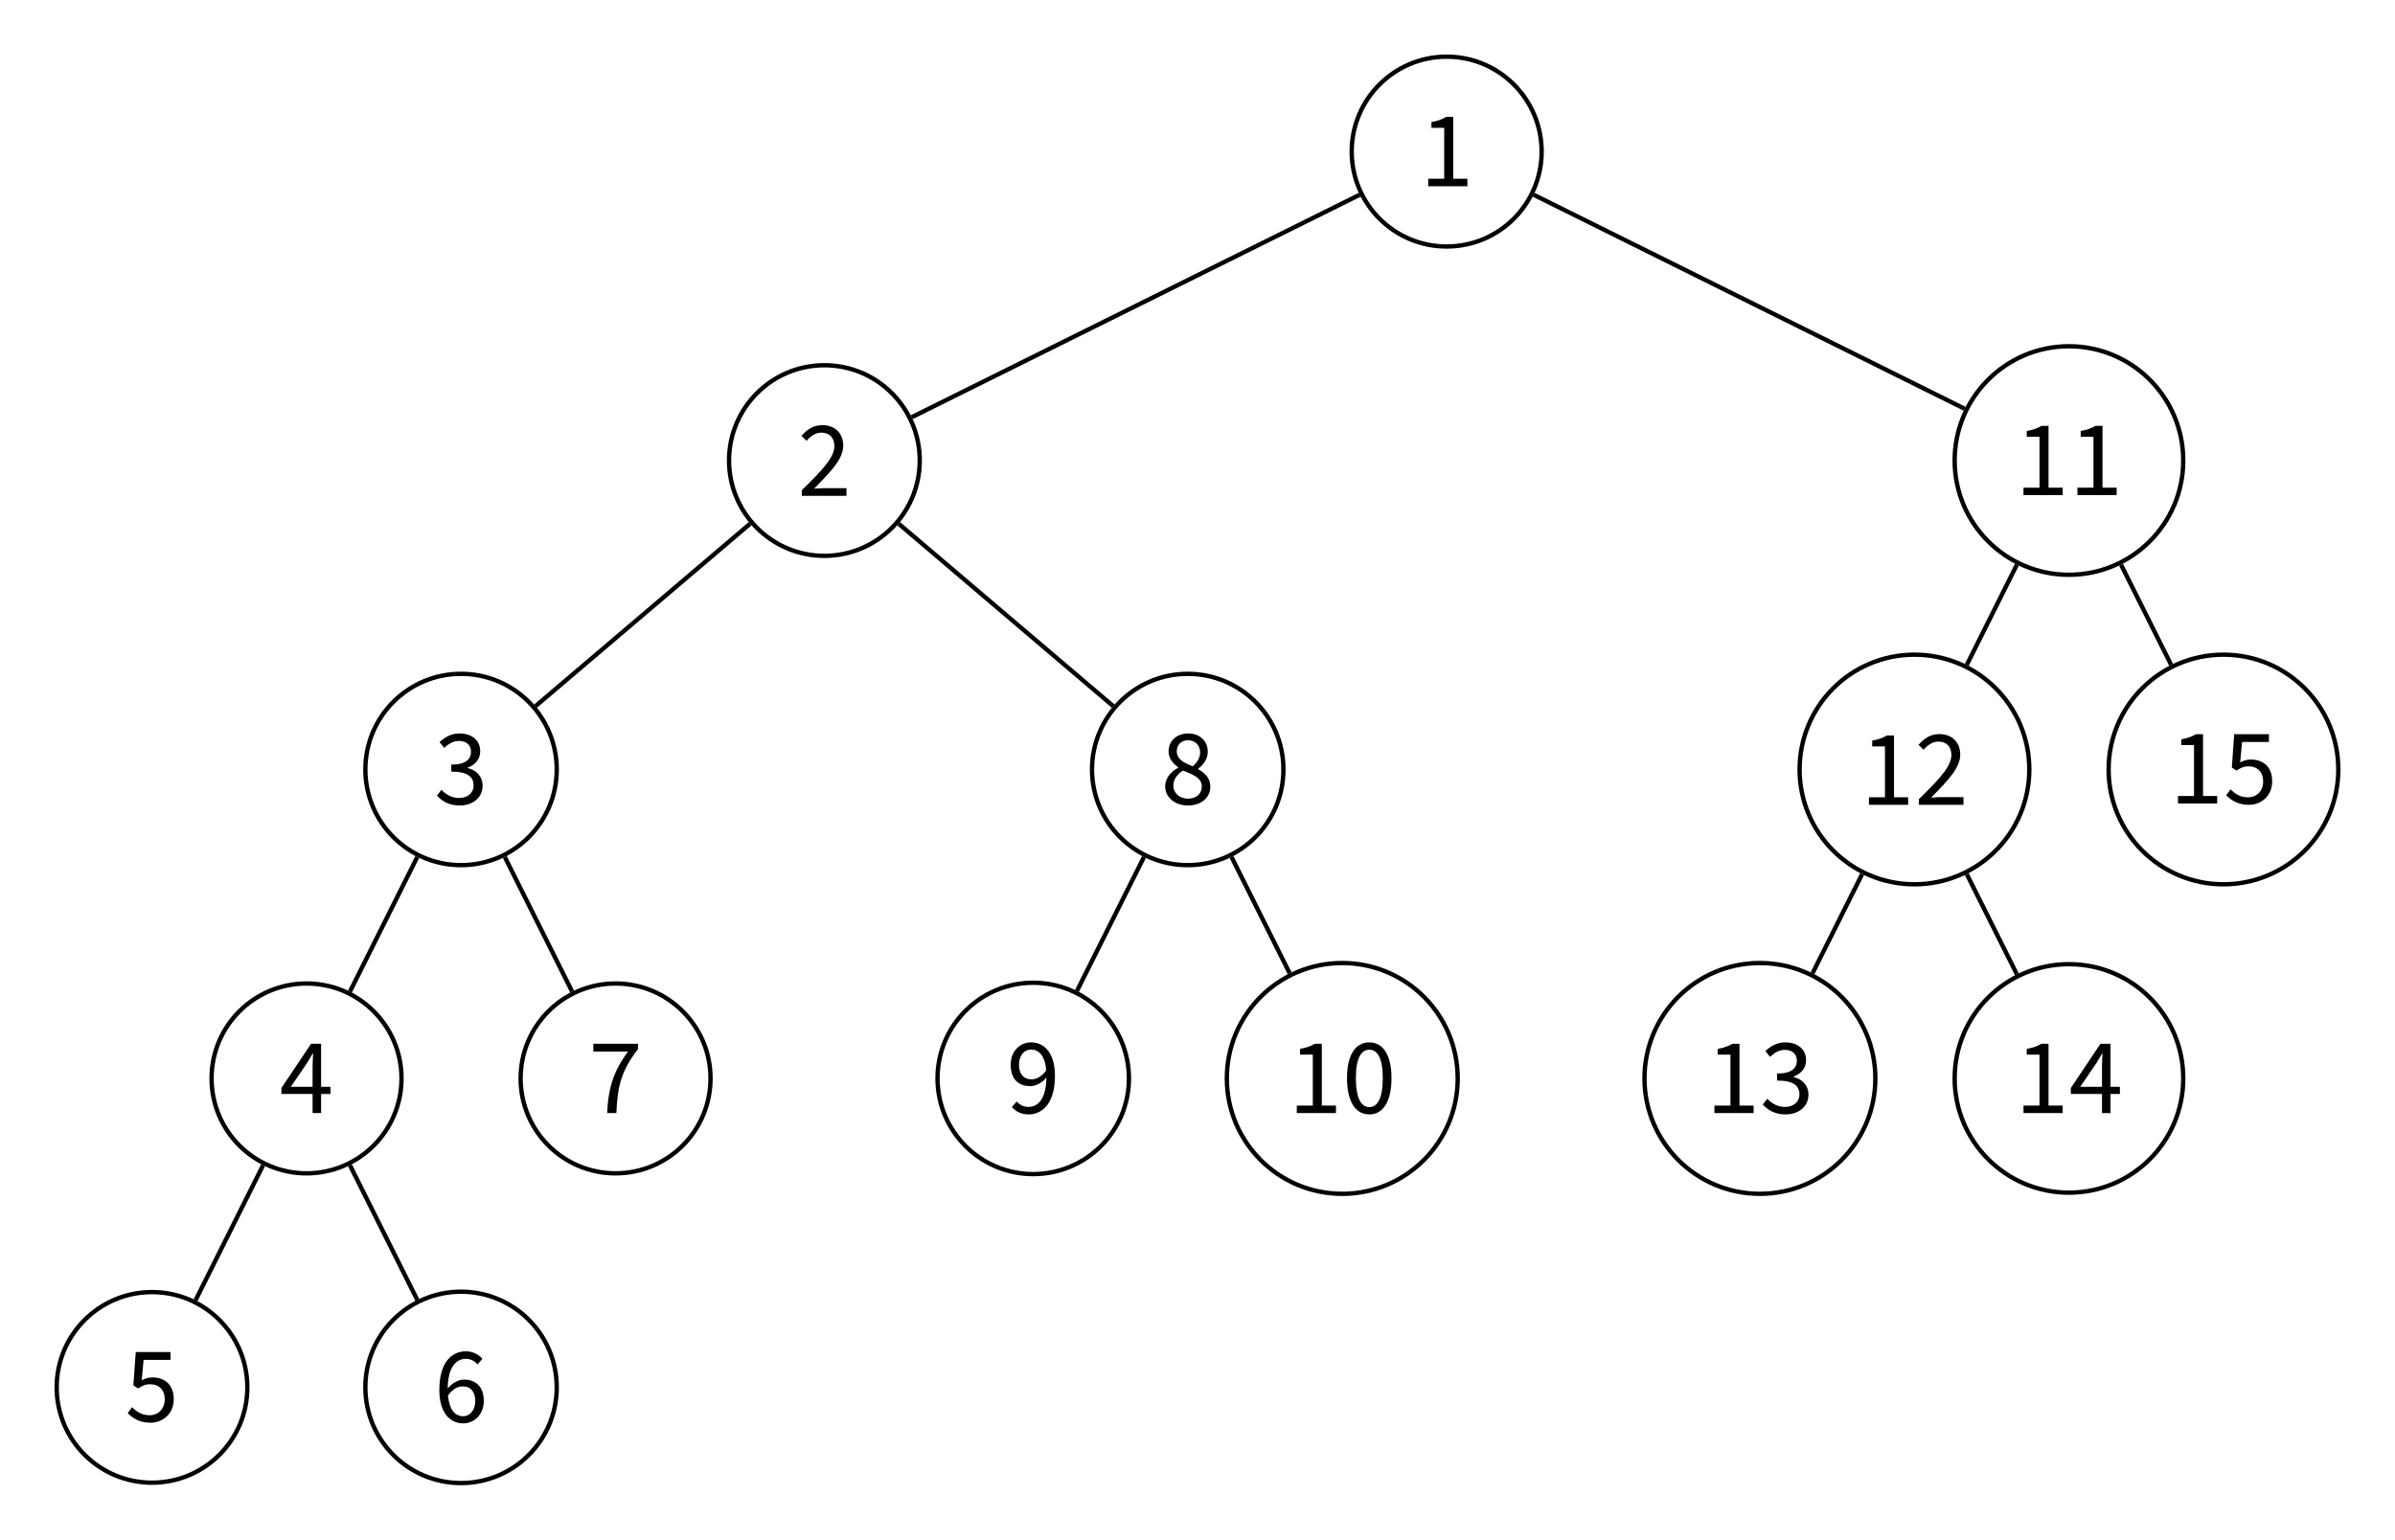
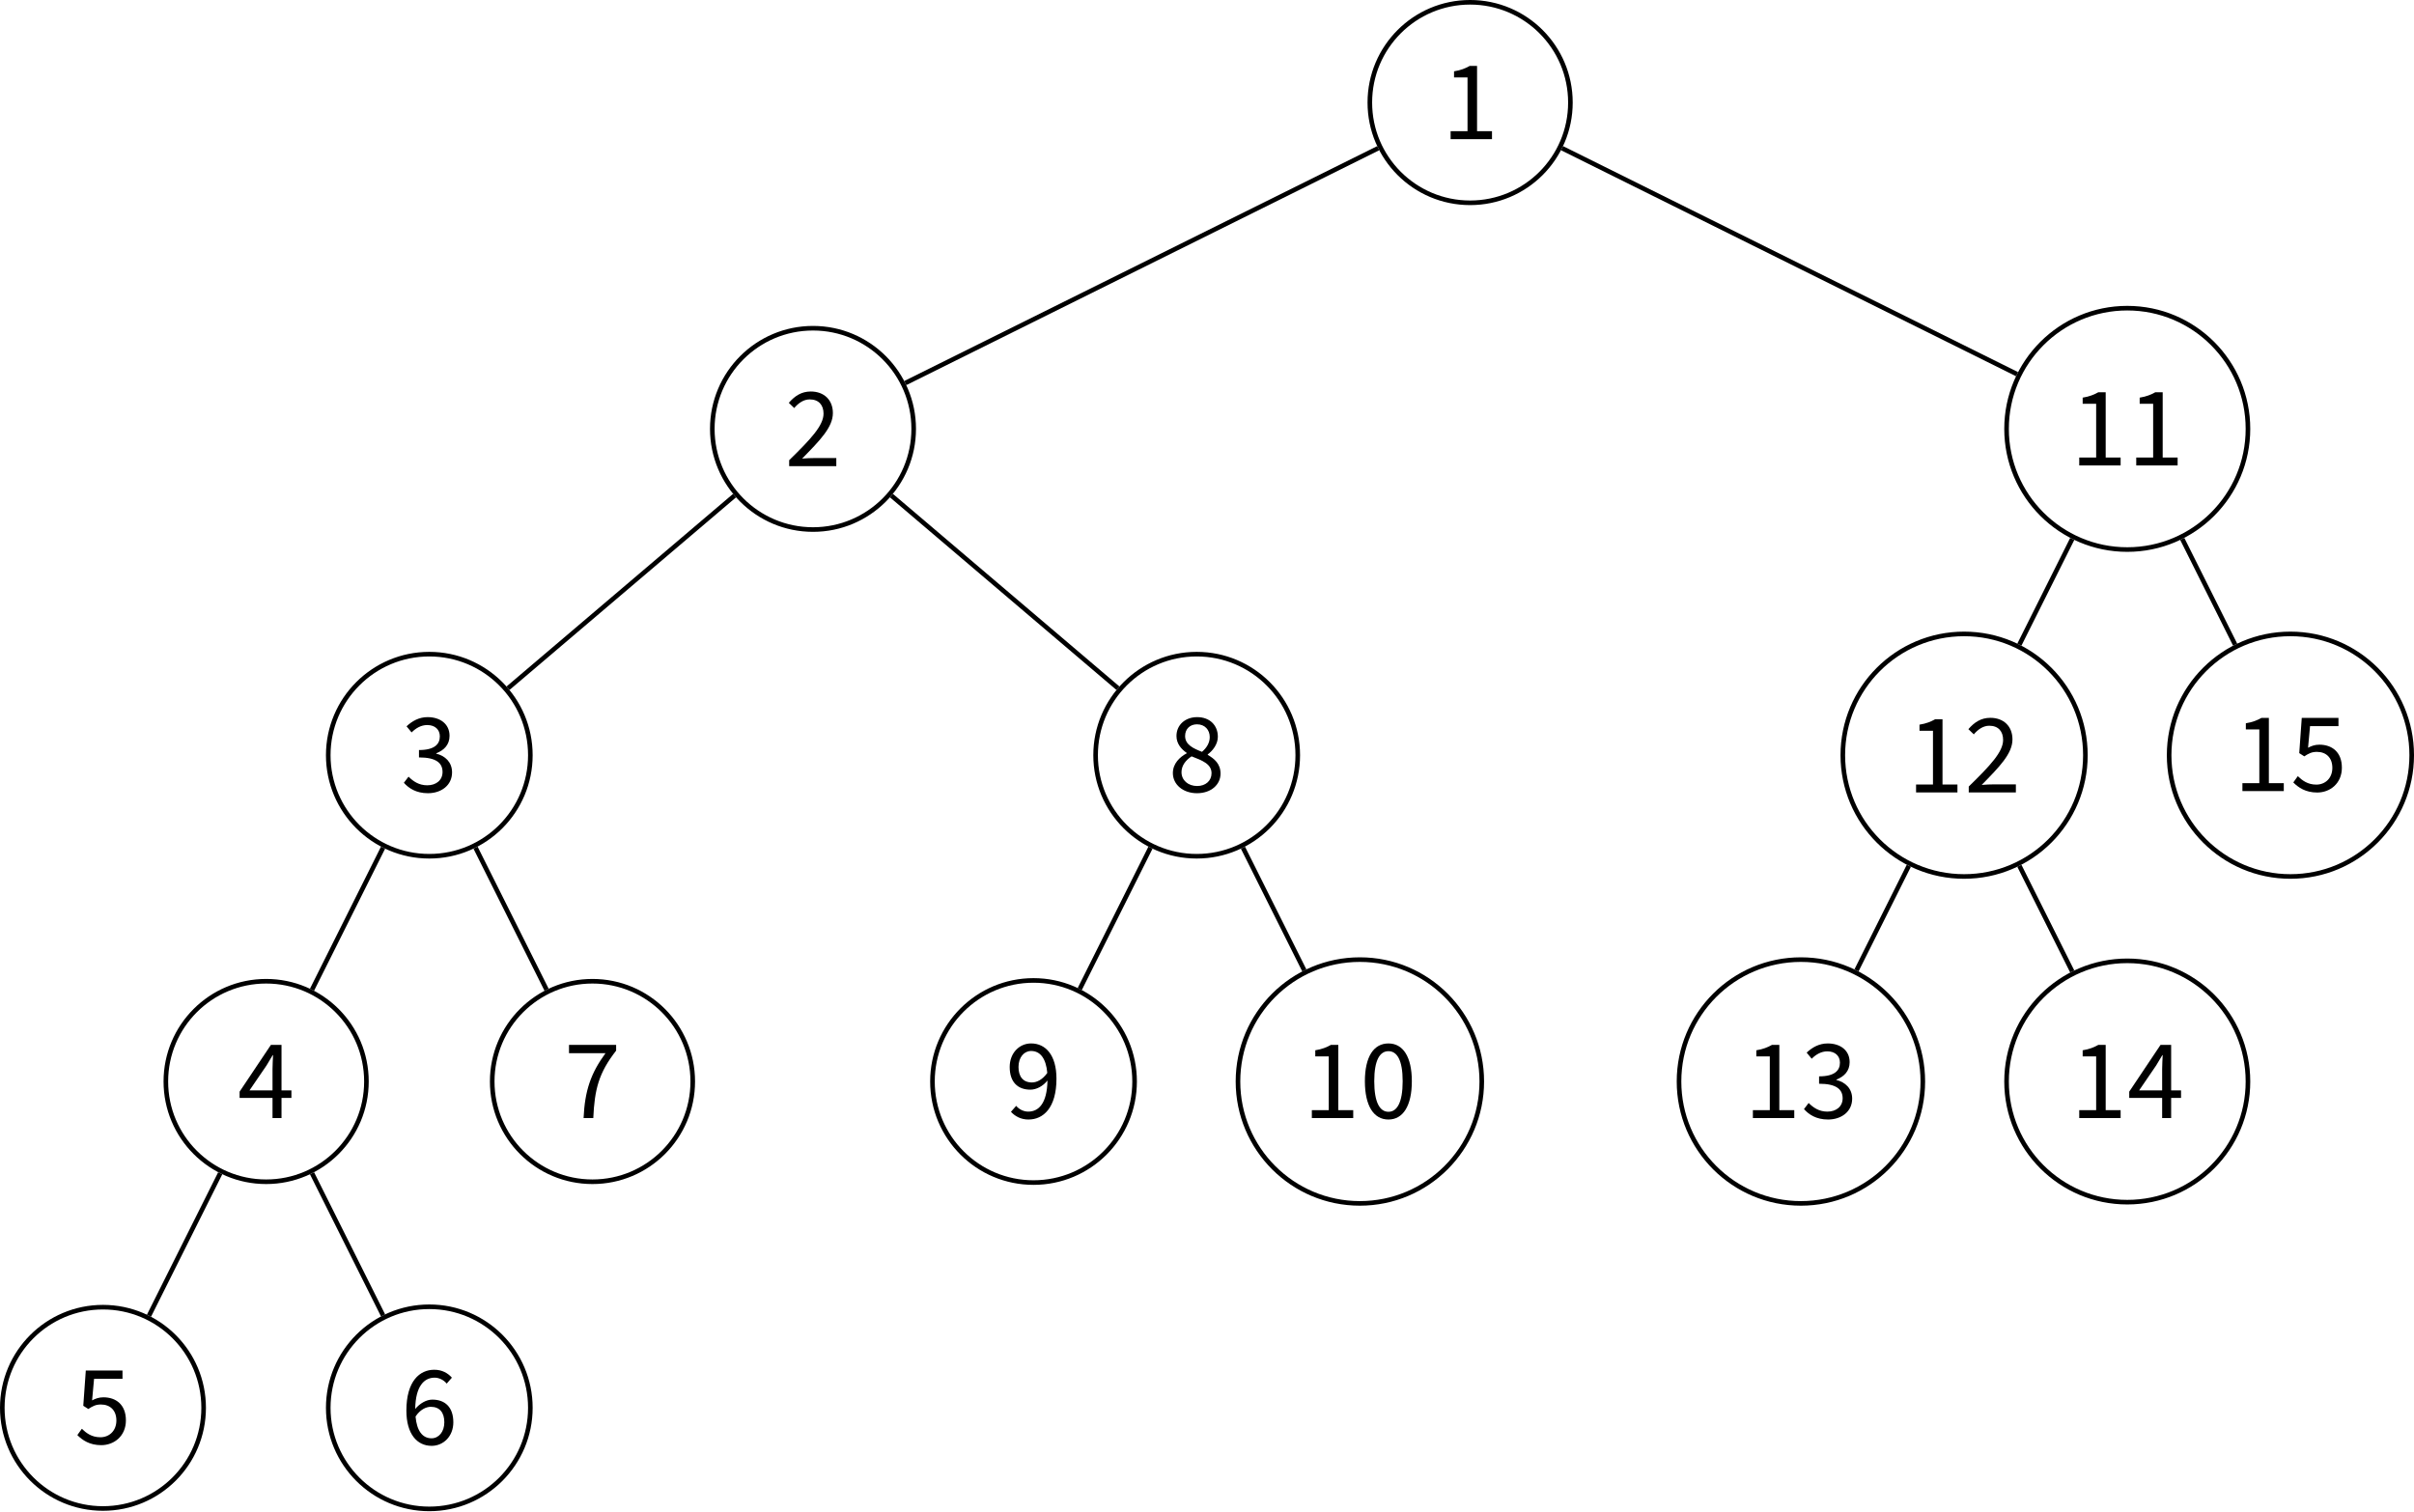
- <svg xmlns="http://www.w3.org/2000/svg" xmlns:xlink="http://www.w3.org/1999/xlink" width="219.68pt" height="141.274pt" viewBox="0 0 219.68 141.274" version="1.1" id="svg170">
-   <defs id="defs37">
-     <g id="g35">
-       <symbol overflow="visible" id="glyph0-0">
-         <path style="stroke:none" d="M 0.891,0 H 5.625 V -6.578 H 0.891 Z M 1.969,-0.594 2.703,-1.891 3.234,-2.906 H 3.281 l 0.516,1.016 0.734,1.297 z m 1.266,-3.281 -0.5,-0.938 -0.656,-1.172 h 2.344 L 3.766,-4.812 3.281,-3.875 Z M 1.531,-1.109 v -4.594 l 1.266,2.312 z m 3.438,0 -1.25,-2.281 1.25,-2.312 z m 0,0" id="path2" />
-       </symbol>
-       <symbol overflow="visible" id="glyph0-1">
-         <path style="stroke:none" d="M 0.781,0 H 4.375 V -0.688 H 3.078 V -6.359 H 2.438 c -0.359,0.203 -0.766,0.375 -1.359,0.469 v 0.531 H 2.25 V -0.688 H 0.781 Z m 0,0" id="path5" />
-       </symbol>
-       <symbol overflow="visible" id="glyph0-2">
-         <path style="stroke:none" d="M 0.406,0 H 4.5 V -0.703 H 2.609 c -0.344,0 -0.719,0.016 -1.078,0.047 1.547,-1.578 2.672,-2.719 2.672,-3.953 0,-1.125 -0.75,-1.875 -1.922,-1.875 -0.812,0 -1.391,0.391 -1.906,0.984 l 0.469,0.453 c 0.359,-0.422 0.812,-0.75 1.344,-0.75 0.797,0 1.203,0.5 1.203,1.234 0,1.031 -1.094,2.203 -2.984,4.047 z m 0,0" id="path8" />
-       </symbol>
-       <symbol overflow="visible" id="glyph0-3">
-         <path style="stroke:none" d="m 2.359,0.125 c 1.156,0 2.094,-0.688 2.094,-1.812 0,-0.891 -0.609,-1.438 -1.375,-1.625 v -0.031 c 0.688,-0.266 1.156,-0.75 1.156,-1.516 0,-1.031 -0.812,-1.625 -1.906,-1.625 -0.75,0 -1.344,0.344 -1.828,0.797 l 0.438,0.531 c 0.375,-0.375 0.828,-0.641 1.359,-0.641 0.672,0 1.094,0.391 1.094,0.984 0,0.672 -0.453,1.188 -1.812,1.188 v 0.641 c 1.516,0 2.047,0.5 2.047,1.266 0,0.703 -0.547,1.156 -1.328,1.156 -0.734,0 -1.234,-0.359 -1.625,-0.75 l -0.406,0.531 C 0.688,-0.312 1.328,0.125 2.359,0.125 Z m 0,0" id="path11" />
-       </symbol>
-       <symbol overflow="visible" id="glyph0-4">
-         <path style="stroke:none" d="m 1.031,-2.406 1.484,-2.172 c 0.188,-0.312 0.359,-0.594 0.531,-0.891 h 0.031 C 3.062,-5.141 3.031,-4.578 3.031,-4.25 v 1.844 z M 3.031,0 H 3.812 V -1.75 H 4.672 V -2.406 H 3.812 V -6.359 H 2.891 l -2.719,4.062 V -1.75 H 3.031 Z m 0,0" id="path14" />
-       </symbol>
-       <symbol overflow="visible" id="glyph0-5">
-         <path style="stroke:none" d="m 2.328,0.125 c 1.109,0 2.141,-0.781 2.141,-2.156 0,-1.375 -0.875,-2 -1.953,-2 -0.391,0 -0.688,0.109 -0.984,0.266 l 0.172,-1.875 h 2.469 v -0.719 h -3.188 l -0.219,3.062 0.438,0.281 c 0.375,-0.25 0.656,-0.391 1.094,-0.391 0.812,0 1.344,0.516 1.344,1.391 C 3.641,-1.125 3.031,-0.562 2.25,-0.562 1.5,-0.562 1.031,-0.922 0.641,-1.297 L 0.25,-0.75 c 0.438,0.438 1.062,0.875 2.078,0.875 z m 0,0" id="path17" />
-       </symbol>
-       <symbol overflow="visible" id="glyph0-6">
-         <path style="stroke:none" d="m 2.609,-3.266 c 0.781,0 1.172,0.516 1.172,1.344 0,0.828 -0.484,1.391 -1.109,1.391 -0.797,0 -1.281,-0.656 -1.391,-1.891 0.391,-0.594 0.906,-0.844 1.328,-0.844 z M 2.672,0.125 c 1.031,0 1.891,-0.828 1.891,-2.047 0,-1.312 -0.719,-1.969 -1.828,-1.969 -0.516,0 -1.078,0.328 -1.484,0.812 0.031,-2.016 0.797,-2.719 1.688,-2.719 0.391,0 0.797,0.203 1.047,0.516 L 4.438,-5.797 c -0.344,-0.391 -0.844,-0.688 -1.531,-0.688 -1.266,0 -2.422,0.984 -2.422,3.547 0,2.047 0.938,3.062 2.188,3.062 z m 0,0" id="path20" />
-       </symbol>
-       <symbol overflow="visible" id="glyph0-7">
-         <path style="stroke:none" d="m 1.703,0 h 0.844 C 2.656,-2.484 3.016,-3.922 4.531,-5.859 v -0.5 H 0.438 v 0.719 h 3.172 c -1.281,1.75 -1.797,3.25 -1.906,5.641 z m 0,0" id="path23" />
-       </symbol>
-       <symbol overflow="visible" id="glyph0-8">
-         <path style="stroke:none" d="m 2.5,0.125 c 1.234,0 2.047,-0.75 2.047,-1.703 C 4.547,-2.438 4,-2.875 3.438,-3.203 V -3.25 c 0.406,-0.297 0.875,-0.859 0.875,-1.531 0,-0.984 -0.688,-1.703 -1.797,-1.703 -1.016,0 -1.797,0.656 -1.797,1.641 0,0.672 0.422,1.141 0.891,1.469 v 0.031 C 1,-3.016 0.406,-2.453 0.406,-1.625 c 0,1 0.891,1.75 2.094,1.75 z m 0.438,-3.594 c -0.766,-0.297 -1.469,-0.625 -1.469,-1.375 0,-0.625 0.438,-1.016 1.031,-1.016 0.703,0 1.109,0.5 1.109,1.109 0,0.469 -0.234,0.906 -0.672,1.281 z M 2.516,-0.5 C 1.734,-0.5 1.156,-1 1.156,-1.703 c 0,-0.578 0.375,-1.047 0.875,-1.375 0.922,0.359 1.734,0.656 1.734,1.469 0,0.656 -0.516,1.109 -1.25,1.109 z m 0,0" id="path26" />
-       </symbol>
-       <symbol overflow="visible" id="glyph0-9">
-         <path style="stroke:none" d="m 1.172,-4.438 c 0,-0.844 0.484,-1.391 1.094,-1.391 0.812,0 1.297,0.672 1.406,1.906 -0.406,0.578 -0.906,0.828 -1.328,0.828 -0.781,0 -1.172,-0.516 -1.172,-1.344 z m 0.875,4.562 c 1.266,0 2.422,-1 2.422,-3.547 0,-2.047 -0.938,-3.062 -2.203,-3.062 -1.016,0 -1.859,0.828 -1.859,2.047 0,1.312 0.703,1.969 1.797,1.969 0.516,0 1.094,-0.297 1.484,-0.797 C 3.656,-1.25 2.906,-0.562 2.016,-0.562 c -0.406,0 -0.797,-0.203 -1.047,-0.5 l -0.453,0.516 c 0.344,0.375 0.844,0.672 1.531,0.672 z m 0,0" id="path29" />
-       </symbol>
-       <symbol overflow="visible" id="glyph0-10">
-         <path style="stroke:none" d="m 2.484,0.125 c 1.266,0 2.031,-1.188 2.031,-3.328 0,-2.125 -0.766,-3.281 -2.031,-3.281 -1.281,0 -2.047,1.156 -2.047,3.281 0,2.141 0.766,3.328 2.047,3.328 z m 0,-0.672 C 1.75,-0.547 1.25,-1.328 1.25,-3.203 1.25,-5.062 1.75,-5.812 2.484,-5.812 c 0.734,0 1.234,0.75 1.234,2.609 0,1.875 -0.5,2.656 -1.234,2.656 z m 0,0" id="path32" />
-       </symbol>
+ <svg xmlns="http://www.w3.org/2000/svg" xmlns:xlink="http://www.w3.org/1999/xlink" width="209.68" height="131.274" viewBox="0 0 209.68 131.274" version="1.1" id="svg45">
+   <defs id="defs10">
+     <g id="g10">
+       <g id="glyph-0-0">
+         <path d="M 0.781,0 H 4.375 V -0.688 H 3.078 V -6.359 H 2.438 c -0.359,0.203 -0.766,0.375 -1.359,0.469 v 0.531 H 2.25 V -0.688 H 0.781 Z m 0,0" id="path1" />
+       </g>
+       <g id="glyph-0-1">
+         <path d="M 0.406,0 H 4.5 V -0.703 H 2.609 c -0.344,0 -0.719,0.016 -1.078,0.047 1.547,-1.578 2.672,-2.719 2.672,-3.953 0,-1.125 -0.75,-1.875 -1.922,-1.875 -0.812,0 -1.391,0.391 -1.906,0.984 l 0.469,0.453 c 0.359,-0.422 0.812,-0.75 1.344,-0.75 0.797,0 1.203,0.5 1.203,1.234 0,1.031 -1.094,2.203 -2.984,4.047 z m 0,0" id="path2" />
+       </g>
+       <g id="glyph-0-2">
+         <path d="m 2.359,0.125 c 1.156,0 2.094,-0.688 2.094,-1.812 0,-0.891 -0.609,-1.438 -1.375,-1.625 v -0.031 c 0.688,-0.266 1.156,-0.75 1.156,-1.516 0,-1.031 -0.812,-1.625 -1.906,-1.625 -0.75,0 -1.344,0.344 -1.828,0.797 l 0.438,0.531 c 0.375,-0.375 0.828,-0.641 1.359,-0.641 0.672,0 1.094,0.391 1.094,0.984 0,0.672 -0.453,1.188 -1.812,1.188 v 0.641 c 1.516,0 2.047,0.5 2.047,1.266 0,0.703 -0.547,1.156 -1.328,1.156 -0.734,0 -1.234,-0.359 -1.625,-0.75 l -0.406,0.531 C 0.688,-0.312 1.328,0.125 2.359,0.125 Z m 0,0" id="path3" />
+       </g>
+       <g id="glyph-0-3">
+         <path d="m 1.031,-2.406 1.484,-2.172 c 0.188,-0.312 0.359,-0.594 0.531,-0.891 h 0.031 C 3.062,-5.141 3.031,-4.578 3.031,-4.25 v 1.844 z M 3.031,0 H 3.812 V -1.75 H 4.672 V -2.406 H 3.812 V -6.359 H 2.891 l -2.719,4.062 V -1.75 H 3.031 Z m 0,0" id="path4" />
+       </g>
+       <g id="glyph-0-4">
+         <path d="m 2.328,0.125 c 1.109,0 2.141,-0.781 2.141,-2.156 0,-1.375 -0.875,-2 -1.953,-2 -0.391,0 -0.688,0.109 -0.984,0.266 l 0.172,-1.875 h 2.469 v -0.719 h -3.188 l -0.219,3.062 0.438,0.281 c 0.375,-0.25 0.656,-0.391 1.094,-0.391 0.812,0 1.344,0.516 1.344,1.391 C 3.641,-1.125 3.031,-0.562 2.25,-0.562 1.5,-0.562 1.031,-0.922 0.641,-1.297 L 0.25,-0.75 c 0.438,0.438 1.062,0.875 2.078,0.875 z m 0,0" id="path5" />
+       </g>
+       <g id="glyph-0-5">
+         <path d="m 2.609,-3.266 c 0.781,0 1.172,0.516 1.172,1.344 0,0.828 -0.484,1.391 -1.109,1.391 -0.797,0 -1.281,-0.656 -1.391,-1.891 0.391,-0.594 0.906,-0.844 1.328,-0.844 z M 2.672,0.125 c 1.031,0 1.891,-0.828 1.891,-2.047 0,-1.312 -0.719,-1.969 -1.828,-1.969 -0.516,0 -1.078,0.328 -1.484,0.812 0.031,-2.016 0.797,-2.719 1.688,-2.719 0.391,0 0.797,0.203 1.047,0.516 L 4.438,-5.797 c -0.344,-0.391 -0.844,-0.688 -1.531,-0.688 -1.266,0 -2.422,0.984 -2.422,3.547 0,2.047 0.938,3.062 2.188,3.062 z m 0,0" id="path6" />
+       </g>
+       <g id="glyph-0-6">
+         <path d="m 1.703,0 h 0.844 C 2.656,-2.484 3.016,-3.922 4.531,-5.859 v -0.5 H 0.438 v 0.719 h 3.172 c -1.281,1.75 -1.797,3.25 -1.906,5.641 z m 0,0" id="path7" />
+       </g>
+       <g id="glyph-0-7">
+         <path d="m 2.5,0.125 c 1.234,0 2.047,-0.75 2.047,-1.703 C 4.547,-2.438 4,-2.875 3.438,-3.203 V -3.25 c 0.406,-0.297 0.875,-0.859 0.875,-1.531 0,-0.984 -0.688,-1.703 -1.797,-1.703 -1.016,0 -1.797,0.656 -1.797,1.641 0,0.672 0.422,1.141 0.891,1.469 v 0.031 C 1,-3.016 0.406,-2.453 0.406,-1.625 c 0,1 0.891,1.75 2.094,1.75 z m 0.438,-3.594 c -0.766,-0.297 -1.469,-0.625 -1.469,-1.375 0,-0.625 0.438,-1.016 1.031,-1.016 0.703,0 1.109,0.5 1.109,1.109 0,0.469 -0.234,0.906 -0.672,1.281 z M 2.516,-0.5 C 1.734,-0.5 1.156,-1 1.156,-1.703 c 0,-0.578 0.375,-1.047 0.875,-1.375 0.922,0.359 1.734,0.656 1.734,1.469 0,0.656 -0.516,1.109 -1.25,1.109 z m 0,0" id="path8" />
+       </g>
+       <g id="glyph-0-8">
+         <path d="m 1.172,-4.438 c 0,-0.844 0.484,-1.391 1.094,-1.391 0.812,0 1.297,0.672 1.406,1.906 -0.406,0.578 -0.906,0.828 -1.328,0.828 -0.781,0 -1.172,-0.516 -1.172,-1.344 z m 0.875,4.562 c 1.266,0 2.422,-1 2.422,-3.547 0,-2.047 -0.938,-3.062 -2.203,-3.062 -1.016,0 -1.859,0.828 -1.859,2.047 0,1.312 0.703,1.969 1.797,1.969 0.516,0 1.094,-0.297 1.484,-0.797 C 3.656,-1.25 2.906,-0.562 2.016,-0.562 c -0.406,0 -0.797,-0.203 -1.047,-0.5 l -0.453,0.516 c 0.344,0.375 0.844,0.672 1.531,0.672 z m 0,0" id="path9" />
+       </g>
+       <g id="glyph-0-9">
+         <path d="m 2.484,0.125 c 1.266,0 2.031,-1.188 2.031,-3.328 0,-2.125 -0.766,-3.281 -2.031,-3.281 -1.281,0 -2.047,1.156 -2.047,3.281 0,2.141 0.766,3.328 2.047,3.328 z m 0,-0.672 C 1.75,-0.547 1.25,-1.328 1.25,-3.203 1.25,-5.062 1.75,-5.812 2.484,-5.812 c 0.734,0 1.234,0.75 1.234,2.609 0,1.875 -0.5,2.656 -1.234,2.656 z m 0,0" id="path10" />
+       </g>
    </g>
  </defs>
-   <g id="surface1" transform="translate(-52.46481,-74.38278)">
-     <path style="fill:none;stroke:#000000;stroke-width:0.399;stroke-linecap:butt;stroke-linejoin:miter;stroke-miterlimit:10;stroke-opacity:1" d="m -108.566,-93.01 -6.188,-12.375" transform="matrix(1,0,0,-1,185.16,88.291)" id="path39" />
-     <path style="fill:none;stroke:#000000;stroke-width:0.399;stroke-linecap:butt;stroke-linejoin:miter;stroke-miterlimit:10;stroke-opacity:1" d="m -100.594,-93.01 6.172,-12.348" transform="matrix(1,0,0,-1,185.16,88.291)" id="path41" />
-     <path style="fill:none;stroke:#000000;stroke-width:0.399;stroke-linecap:butt;stroke-linejoin:miter;stroke-miterlimit:10;stroke-opacity:1" d="m -94.422,-64.725 -6.172,-12.344" transform="matrix(1,0,0,-1,185.16,88.291)" id="path43" />
-     <path style="fill:none;stroke:#000000;stroke-width:0.399;stroke-linecap:butt;stroke-linejoin:miter;stroke-miterlimit:10;stroke-opacity:1" d="m -86.39,-64.725 6.172,-12.344" transform="matrix(1,0,0,-1,185.16,88.291)" id="path45" />
-     <path style="fill:none;stroke:#000000;stroke-width:0.399;stroke-linecap:butt;stroke-linejoin:miter;stroke-miterlimit:10;stroke-opacity:1" d="M -27.765,-64.725 -33.91,-77.01" transform="matrix(1,0,0,-1,185.16,88.291)" id="path47" />
-     <path style="fill:none;stroke:#000000;stroke-width:0.399;stroke-linecap:butt;stroke-linejoin:miter;stroke-miterlimit:10;stroke-opacity:1" d="m -19.734,-64.725 5.332,-10.664" transform="matrix(1,0,0,-1,185.16,88.291)" id="path49" />
-     <path style="fill:none;stroke:#000000;stroke-width:0.399;stroke-linecap:butt;stroke-linejoin:miter;stroke-miterlimit:10;stroke-opacity:1" d="M -63.89,-34.143 -83.57,-50.877" transform="matrix(1,0,0,-1,185.16,88.291)" id="path51" />
-     <path style="fill:none;stroke:#000000;stroke-width:0.399;stroke-linecap:butt;stroke-linejoin:miter;stroke-miterlimit:10;stroke-opacity:1" d="m -50.265,-34.143 19.676,-16.734" transform="matrix(1,0,0,-1,185.16,88.291)" id="path53" />
-     <path style="fill:none;stroke:#000000;stroke-width:0.399;stroke-linecap:butt;stroke-linejoin:miter;stroke-miterlimit:10;stroke-opacity:1" d="M 38.106,-66.299 33.559,-75.389" transform="matrix(1,0,0,-1,185.16,88.291)" id="path55" />
-     <path style="fill:none;stroke:#000000;stroke-width:0.399;stroke-linecap:butt;stroke-linejoin:miter;stroke-miterlimit:10;stroke-opacity:1" d="m 47.707,-66.299 4.594,-9.184" transform="matrix(1,0,0,-1,185.16,88.291)" id="path57" />
-     <path style="fill:none;stroke:#000000;stroke-width:0.399;stroke-linecap:butt;stroke-linejoin:miter;stroke-miterlimit:10;stroke-opacity:1" d="m 52.301,-37.904 -4.594,-9.188" transform="matrix(1,0,0,-1,185.16,88.291)" id="path59" />
-     <path style="fill:none;stroke:#000000;stroke-width:0.399;stroke-linecap:butt;stroke-linejoin:miter;stroke-miterlimit:10;stroke-opacity:1" d="m 61.856,-37.904 4.594,-9.188" transform="matrix(1,0,0,-1,185.16,88.291)" id="path61" />
-     <path style="fill:none;stroke:#000000;stroke-width:0.399;stroke-linecap:butt;stroke-linejoin:miter;stroke-miterlimit:10;stroke-opacity:1" d="M -7.98,-3.963 -49.066,-24.369" transform="matrix(1,0,0,-1,185.16,88.291)" id="path63" />
-     <path style="fill:none;stroke:#000000;stroke-width:0.399;stroke-linecap:butt;stroke-linejoin:miter;stroke-miterlimit:10;stroke-opacity:1" d="M 7.981,-3.963 47.508,-23.596" transform="matrix(1,0,0,-1,185.16,88.291)" id="path65" />
-     <path style="fill:none;stroke:#000000;stroke-width:0.399;stroke-linecap:butt;stroke-linejoin:miter;stroke-miterlimit:10;stroke-opacity:1" d="M 8.711,0.002 C 8.711,4.811 4.809,8.709 1.5625e-4,8.709 -4.812,8.709 -8.711,4.811 -8.711,0.002 -8.711,-4.811 -4.812,-8.709 1.5625e-4,-8.709 4.809,-8.709 8.711,-4.811 8.711,0.002 Z m 0,0" transform="matrix(1,0,0,-1,185.16,88.291)" id="path67" />
-     <g style="fill:#000000;fill-opacity:1" id="g71">
-       <use xlink:href="#glyph0-1" x="182.684" y="91.469" id="use69" />
-     </g>
-     <path style="fill:none;stroke:#000000;stroke-width:0.399;stroke-linecap:butt;stroke-linejoin:miter;stroke-miterlimit:10;stroke-opacity:1" d="M 8.746,2.8125e-4 C 8.746,4.828 4.828,8.742 3.125e-5,8.742 -4.828,8.742 -8.746,4.828 -8.746,2.8125e-4 c 0,-4.828 3.918,-8.746 8.746,-8.746 4.828,0 8.746,3.918 8.746,8.746 z m 0,0" transform="matrix(1,0,0,-1,128.082,116.637)" id="path73" />
-     <g style="fill:#000000;fill-opacity:1" id="g77">
-       <use xlink:href="#glyph0-2" x="125.606" y="119.875" id="use75" />
-     </g>
-     <path style="fill:none;stroke:#000000;stroke-width:0.399;stroke-linecap:butt;stroke-linejoin:miter;stroke-miterlimit:10;stroke-opacity:1" d="m 8.777,-3.75e-4 c 0,4.848 -3.93,8.777 -8.777,8.777 -4.848,0 -8.777,-3.93 -8.777,-8.777 0,-4.848 3.93,-8.777 8.777,-8.777 4.848,0 8.777,3.93 8.777,8.777 z m 0,0" transform="matrix(1,0,0,-1,94.754,144.984)" id="path79" />
-     <g style="fill:#000000;fill-opacity:1" id="g83">
-       <use xlink:href="#glyph0-3" x="92.278" y="148.162" id="use81" />
-     </g>
-     <path style="fill:none;stroke:#000000;stroke-width:0.399;stroke-linecap:butt;stroke-linejoin:miter;stroke-miterlimit:10;stroke-opacity:1" d="m 8.712,0.002 c 0,4.809 -3.902,8.707 -8.711,8.707 -4.813,0 -8.711,-3.898 -8.711,-8.707 0,-4.812 3.898,-8.711 8.711,-8.711 4.809,0 8.711,3.898 8.711,8.711 z m 0,0" transform="matrix(1,0,0,-1,80.581,173.33)" id="path85" />
-     <g style="fill:#000000;fill-opacity:1" id="g89">
-       <use xlink:href="#glyph0-4" x="78.105" y="176.508" id="use87" />
-     </g>
-     <path style="fill:none;stroke:#000000;stroke-width:0.399;stroke-linecap:butt;stroke-linejoin:miter;stroke-miterlimit:10;stroke-opacity:1" d="m 8.745,0.001 c 0,4.828 -3.914,8.742 -8.746,8.742 -4.828,0 -8.742,-3.914 -8.742,-8.742 0,-4.832 3.914,-8.746 8.742,-8.746 4.832,0 8.746,3.914 8.746,8.746 z m 0,0" transform="matrix(1,0,0,-1,66.407,201.677)" id="path91" />
-     <g style="fill:#000000;fill-opacity:1" id="g95">
-       <use xlink:href="#glyph0-5" x="63.932" y="204.795" id="use93" />
-     </g>
-     <path style="fill:none;stroke:#000000;stroke-width:0.399;stroke-linecap:butt;stroke-linejoin:miter;stroke-miterlimit:10;stroke-opacity:1" d="M 8.777,0.001 C 8.777,4.849 4.848,8.779 -9.375e-5,8.779 -4.848,8.779 -8.777,4.849 -8.777,0.001 c 0,-4.848 3.93,-8.781 8.777,-8.781 4.848,0 8.777,3.934 8.777,8.781 z m 0,0" transform="matrix(1,0,0,-1,94.754,201.677)" id="path97" />
-     <g style="fill:#000000;fill-opacity:1" id="g101">
-       <use xlink:href="#glyph0-6" x="92.278" y="204.855" id="use99" />
-     </g>
-     <path style="fill:none;stroke:#000000;stroke-width:0.399;stroke-linecap:butt;stroke-linejoin:miter;stroke-miterlimit:10;stroke-opacity:1" d="m 8.71,0.002 c 0,4.809 -3.898,8.707 -8.711,8.707 -4.809,0 -8.707,-3.898 -8.707,-8.707 0,-4.812 3.898,-8.711 8.707,-8.711 4.812,0 8.711,3.898 8.711,8.711 z m 0,0" transform="matrix(1,0,0,-1,108.927,173.33)" id="path103" />
-     <g style="fill:#000000;fill-opacity:1" id="g107">
-       <use xlink:href="#glyph0-7" x="106.451" y="176.508" id="use105" />
-     </g>
-     <path style="fill:none;stroke:#000000;stroke-width:0.399;stroke-linecap:butt;stroke-linejoin:miter;stroke-miterlimit:10;stroke-opacity:1" d="m 8.778,-3.75e-4 c 0,4.848 -3.93,8.777 -8.777,8.777 -4.848,0 -8.781,-3.93 -8.781,-8.777 0,-4.848 3.934,-8.777 8.781,-8.777 4.848,0 8.777,3.93 8.777,8.777 z m 0,0" transform="matrix(1,0,0,-1,161.409,144.984)" id="path109" />
-     <g style="fill:#000000;fill-opacity:1" id="g113">
-       <use xlink:href="#glyph0-8" x="158.934" y="148.162" id="use111" />
-     </g>
-     <path style="fill:none;stroke:#000000;stroke-width:0.399;stroke-linecap:butt;stroke-linejoin:miter;stroke-miterlimit:10;stroke-opacity:1" d="m 8.78,0.002 c 0,4.848 -3.93,8.777 -8.781,8.777 -4.848,0 -8.777,-3.93 -8.777,-8.777 0,-4.852 3.93,-8.781 8.777,-8.781 4.852,0 8.781,3.93 8.781,8.781 z m 0,0" transform="matrix(1,0,0,-1,147.236,173.33)" id="path115" />
-     <g style="fill:#000000;fill-opacity:1" id="g119">
-       <use xlink:href="#glyph0-9" x="144.76" y="176.508" id="use117" />
-     </g>
-     <path style="fill:none;stroke:#000000;stroke-width:0.399;stroke-linecap:butt;stroke-linejoin:miter;stroke-miterlimit:10;stroke-opacity:1" d="m 10.589,0.002 c 0,5.848 -4.742,10.586 -10.59,10.586 -5.848,0 -10.586,-4.738 -10.586,-10.586 0,-5.848 4.738,-10.59 10.586,-10.59 5.848,0 10.59,4.742 10.59,10.59 z m 0,0" transform="matrix(1,0,0,-1,175.583,173.33)" id="path121" />
-     <g style="fill:#000000;fill-opacity:1" id="g127">
-       <use xlink:href="#glyph0-1" x="170.631" y="176.508" id="use123" />
-       <use xlink:href="#glyph0-10" x="175.582" y="176.508" id="use125" />
-     </g>
-     <path style="fill:none;stroke:#000000;stroke-width:0.399;stroke-linecap:butt;stroke-linejoin:miter;stroke-miterlimit:10;stroke-opacity:1" d="M 10.485,2.8125e-4 C 10.485,5.789 5.789,10.485 2.8125e-4,10.485 -5.789,10.485 -10.484,5.789 -10.484,2.8125e-4 c 0,-5.789 4.695,-10.484 10.484,-10.484 5.789,0 10.484,4.695 10.484,10.484 z m 0,0" transform="matrix(1,0,0,-1,242.238,116.637)" id="path129" />
-     <g style="fill:#000000;fill-opacity:1" id="g135">
-       <use xlink:href="#glyph0-1" x="237.287" y="119.815" id="use131" />
-       <use xlink:href="#glyph0-1" x="242.238" y="119.815" id="use133" />
-     </g>
-     <path style="fill:none;stroke:#000000;stroke-width:0.399;stroke-linecap:butt;stroke-linejoin:miter;stroke-miterlimit:10;stroke-opacity:1" d="m 10.537,-3.75e-4 c 0,5.82 -4.719,10.535 -10.535,10.535 -5.82,0 -10.535,-4.715 -10.535,-10.535 0,-5.816 4.715,-10.535 10.535,-10.535 5.816,0 10.535,4.719 10.535,10.535 z m 0,0" transform="matrix(1,0,0,-1,228.065,144.984)" id="path137" />
-     <g style="fill:#000000;fill-opacity:1" id="g143">
-       <use xlink:href="#glyph0-1" x="223.113" y="148.222" id="use139" />
-       <use xlink:href="#glyph0-2" x="228.064" y="148.222" id="use141" />
-     </g>
-     <path style="fill:none;stroke:#000000;stroke-width:0.399;stroke-linecap:butt;stroke-linejoin:miter;stroke-miterlimit:10;stroke-opacity:1" d="m 10.588,0.002 c 0,5.848 -4.742,10.586 -10.59,10.586 -5.848,0 -10.586,-4.738 -10.586,-10.586 0,-5.848 4.738,-10.59 10.586,-10.59 5.848,0 10.59,4.742 10.59,10.59 z m 0,0" transform="matrix(1,0,0,-1,213.892,173.33)" id="path145" />
-     <g style="fill:#000000;fill-opacity:1" id="g151">
-       <use xlink:href="#glyph0-1" x="208.94" y="176.508" id="use147" />
-       <use xlink:href="#glyph0-3" x="213.891" y="176.508" id="use149" />
-     </g>
-     <path style="fill:none;stroke:#000000;stroke-width:0.399;stroke-linecap:butt;stroke-linejoin:miter;stroke-miterlimit:10;stroke-opacity:1" d="m 10.485,0.002 c 0,5.789 -4.695,10.48 -10.484,10.48 -5.789,0 -10.484,-4.691 -10.484,-10.48 0,-5.793 4.695,-10.484 10.484,-10.484 5.789,0 10.484,4.691 10.484,10.484 z m 0,0" transform="matrix(1,0,0,-1,242.238,173.33)" id="path153" />
-     <g style="fill:#000000;fill-opacity:1" id="g159">
-       <use xlink:href="#glyph0-1" x="237.287" y="176.508" id="use155" />
-       <use xlink:href="#glyph0-4" x="242.238" y="176.508" id="use157" />
-     </g>
-     <path style="fill:none;stroke:#000000;stroke-width:0.399;stroke-linecap:butt;stroke-linejoin:miter;stroke-miterlimit:10;stroke-opacity:1" d="m 10.534,-3.75e-4 c 0,5.82 -4.715,10.535 -10.535,10.535 C -5.817,10.535 -10.536,5.82 -10.536,-3.75e-4 c 0,-5.816 4.719,-10.535 10.535,-10.535 5.82,0 10.535,4.719 10.535,10.535 z m 0,0" transform="matrix(1,0,0,-1,256.411,144.984)" id="path161" />
-     <g style="fill:#000000;fill-opacity:1" id="g167">
-       <use xlink:href="#glyph0-1" x="251.46" y="148.102" id="use163" />
-       <use xlink:href="#glyph0-5" x="256.411" y="148.102" id="use165" />
-     </g>
+   <path fill="none" stroke-width="0.399" stroke-linecap="butt" stroke-linejoin="miter" stroke="#000000" stroke-opacity="1" stroke-miterlimit="10" d="m 19.129,101.918 -6.188,12.375" id="path11" />
+   <path fill="none" stroke-width="0.399" stroke-linecap="butt" stroke-linejoin="miter" stroke="#000000" stroke-opacity="1" stroke-miterlimit="10" d="m 27.102,101.918 6.172,12.348" id="path12" />
+   <path fill="none" stroke-width="0.399" stroke-linecap="butt" stroke-linejoin="miter" stroke="#000000" stroke-opacity="1" stroke-miterlimit="10" d="m 33.273,73.633 -6.172,12.344" id="path13" />
+   <path fill="none" stroke-width="0.399" stroke-linecap="butt" stroke-linejoin="miter" stroke="#000000" stroke-opacity="1" stroke-miterlimit="10" d="m 41.305,73.633 6.172,12.344" id="path14" />
+   <path fill="none" stroke-width="0.399" stroke-linecap="butt" stroke-linejoin="miter" stroke="#000000" stroke-opacity="1" stroke-miterlimit="10" d="M 99.93,73.633 93.785,85.918" id="path15" />
+   <path fill="none" stroke-width="0.399" stroke-linecap="butt" stroke-linejoin="miter" stroke="#000000" stroke-opacity="1" stroke-miterlimit="10" d="M 107.961,73.633 113.293,84.297" id="path16" />
+   <path fill="none" stroke-width="0.399" stroke-linecap="butt" stroke-linejoin="miter" stroke="#000000" stroke-opacity="1" stroke-miterlimit="10" d="M 63.805,43.051 44.125,59.785" id="path17" />
+   <path fill="none" stroke-width="0.399" stroke-linecap="butt" stroke-linejoin="miter" stroke="#000000" stroke-opacity="1" stroke-miterlimit="10" d="M 77.43,43.051 97.106,59.785" id="path18" />
+   <path fill="none" stroke-width="0.399" stroke-linecap="butt" stroke-linejoin="miter" stroke="#000000" stroke-opacity="1" stroke-miterlimit="10" d="m 165.801,75.207 -4.547,9.09" id="path19" />
+   <path fill="none" stroke-width="0.399" stroke-linecap="butt" stroke-linejoin="miter" stroke="#000000" stroke-opacity="1" stroke-miterlimit="10" d="m 175.402,75.207 4.594,9.184" id="path20" />
+   <path fill="none" stroke-width="0.399" stroke-linecap="butt" stroke-linejoin="miter" stroke="#000000" stroke-opacity="1" stroke-miterlimit="10" d="m 179.996,46.813 -4.594,9.188" id="path21" />
+   <path fill="none" stroke-width="0.399" stroke-linecap="butt" stroke-linejoin="miter" stroke="#000000" stroke-opacity="1" stroke-miterlimit="10" d="m 189.551,46.813 4.594,9.188" id="path22" />
+   <path fill="none" stroke-width="0.399" stroke-linecap="butt" stroke-linejoin="miter" stroke="#000000" stroke-opacity="1" stroke-miterlimit="10" d="M 119.715,12.871 78.629,33.277" id="path23" />
+   <path fill="none" stroke-width="0.399" stroke-linecap="butt" stroke-linejoin="miter" stroke="#000000" stroke-opacity="1" stroke-miterlimit="10" d="m 135.676,12.871 39.527,19.633" id="path24" />
+   <path fill="none" stroke-width="0.399" stroke-linecap="butt" stroke-linejoin="miter" stroke="#000000" stroke-opacity="1" stroke-miterlimit="10" d="m 136.406,8.906 c 0,-4.809 -3.902,-8.707 -8.711,-8.707 -4.812,0 -8.711,3.898 -8.711,8.707 0,4.813 3.898,8.711 8.711,8.711 4.809,0 8.711,-3.898 8.711,-8.711 z m 0,0" id="path25" />
+   <g fill="#000000" fill-opacity="1" id="g25" transform="translate(-57.46481,-79.38278)">
+     <use xlink:href="#glyph-0-0" x="182.684" y="91.469" id="use25" />
+   </g>
+   <path fill="none" stroke-width="0.399" stroke-linecap="butt" stroke-linejoin="miter" stroke="#000000" stroke-opacity="1" stroke-miterlimit="10" d="m 79.363,37.254 c 0,-4.828 -3.918,-8.742 -8.746,-8.742 -4.828,0 -8.746,3.914 -8.746,8.742 0,4.828 3.918,8.746 8.746,8.746 4.828,0 8.746,-3.918 8.746,-8.746 z m 0,0" id="path26" />
+   <g fill="#000000" fill-opacity="1" id="g26" transform="translate(-57.46481,-79.38278)">
+     <use xlink:href="#glyph-0-1" x="125.606" y="119.875" id="use26" />
+   </g>
+   <path fill="none" stroke-width="0.399" stroke-linecap="butt" stroke-linejoin="miter" stroke="#000000" stroke-opacity="1" stroke-miterlimit="10" d="m 46.066,65.602 c 0,-4.848 -3.93,-8.777 -8.777,-8.777 -4.848,0 -8.777,3.93 -8.777,8.777 0,4.848 3.93,8.777 8.777,8.777 4.848,0 8.777,-3.93 8.777,-8.777 z m 0,0" id="path27" />
+   <g fill="#000000" fill-opacity="1" id="g27" transform="translate(-57.46481,-79.38278)">
+     <use xlink:href="#glyph-0-2" x="92.278" y="148.162" id="use27" />
+   </g>
+   <path fill="none" stroke-width="0.399" stroke-linecap="butt" stroke-linejoin="miter" stroke="#000000" stroke-opacity="1" stroke-miterlimit="10" d="m 31.828,93.945 c 0,-4.809 -3.902,-8.707 -8.711,-8.707 -4.812,0 -8.711,3.898 -8.711,8.707 0,4.812 3.898,8.711 8.711,8.711 4.809,0 8.711,-3.898 8.711,-8.711 z m 0,0" id="path28" />
+   <g fill="#000000" fill-opacity="1" id="g28" transform="translate(-57.46481,-79.38278)">
+     <use xlink:href="#glyph-0-3" x="78.105" y="176.508" id="use28" />
+   </g>
+   <path fill="none" stroke-width="0.399" stroke-linecap="butt" stroke-linejoin="miter" stroke="#000000" stroke-opacity="1" stroke-miterlimit="10" d="m 17.688,122.293 c 0,-4.828 -3.914,-8.742 -8.746,-8.742 -4.828,0 -8.742,3.914 -8.742,8.742 0,4.832 3.914,8.746 8.742,8.746 4.832,0 8.746,-3.914 8.746,-8.746 z m 0,0" id="path29" />
+   <g fill="#000000" fill-opacity="1" id="g29" transform="translate(-57.46481,-79.38278)">
+     <use xlink:href="#glyph-0-4" x="63.932" y="204.795" id="use29" />
+   </g>
+   <path fill="none" stroke-width="0.399" stroke-linecap="butt" stroke-linejoin="miter" stroke="#000000" stroke-opacity="1" stroke-miterlimit="10" d="m 46.066,122.293 c 0,-4.848 -3.93,-8.777 -8.777,-8.777 -4.848,0 -8.777,3.93 -8.777,8.777 0,4.848 3.93,8.781 8.777,8.781 4.848,0 8.777,-3.934 8.777,-8.781 z m 0,0" id="path30" />
+   <g fill="#000000" fill-opacity="1" id="g30" transform="translate(-57.46481,-79.38278)">
+     <use xlink:href="#glyph-0-5" x="92.278" y="204.855" id="use30" />
+   </g>
+   <path fill="none" stroke-width="0.399" stroke-linecap="butt" stroke-linejoin="miter" stroke="#000000" stroke-opacity="1" stroke-miterlimit="10" d="m 60.172,93.945 c 0,-4.809 -3.898,-8.707 -8.711,-8.707 -4.809,0 -8.707,3.898 -8.707,8.707 0,4.812 3.898,8.711 8.707,8.711 4.812,0 8.711,-3.898 8.711,-8.711 z m 0,0" id="path31" />
+   <g fill="#000000" fill-opacity="1" id="g31" transform="translate(-57.46481,-79.38278)">
+     <use xlink:href="#glyph-0-6" x="106.451" y="176.508" id="use31" />
+   </g>
+   <path fill="none" stroke-width="0.399" stroke-linecap="butt" stroke-linejoin="miter" stroke="#000000" stroke-opacity="1" stroke-miterlimit="10" d="m 112.723,65.602 c 0,-4.848 -3.93,-8.777 -8.777,-8.777 -4.848,0 -8.781,3.93 -8.781,8.777 0,4.848 3.934,8.777 8.781,8.777 4.848,0 8.777,-3.93 8.777,-8.777 z m 0,0" id="path32" />
+   <g fill="#000000" fill-opacity="1" id="g32" transform="translate(-57.46481,-79.38278)">
+     <use xlink:href="#glyph-0-7" x="158.934" y="148.162" id="use32" />
+   </g>
+   <path fill="none" stroke-width="0.399" stroke-linecap="butt" stroke-linejoin="miter" stroke="#000000" stroke-opacity="1" stroke-miterlimit="10" d="m 98.551,93.945 c 0,-4.848 -3.93,-8.777 -8.781,-8.777 -4.848,0 -8.777,3.93 -8.777,8.777 0,4.852 3.93,8.781 8.777,8.781 4.852,0 8.781,-3.93 8.781,-8.781 z m 0,0" id="path33" />
+   <g fill="#000000" fill-opacity="1" id="g33" transform="translate(-57.46481,-79.38278)">
+     <use xlink:href="#glyph-0-8" x="144.76" y="176.508" id="use33" />
+   </g>
+   <path fill="none" stroke-width="0.399" stroke-linecap="butt" stroke-linejoin="miter" stroke="#000000" stroke-opacity="1" stroke-miterlimit="10" d="m 128.707,93.945 c 0,-5.848 -4.742,-10.586 -10.59,-10.586 -5.848,0 -10.586,4.738 -10.586,10.586 0,5.848 4.738,10.59 10.586,10.59 5.848,0 10.59,-4.742 10.59,-10.59 z m 0,0" id="path34" />
+   <g fill="#000000" fill-opacity="1" id="g35" transform="translate(-57.46481,-79.38278)">
+     <use xlink:href="#glyph-0-0" x="170.631" y="176.508" id="use34" />
+     <use xlink:href="#glyph-0-9" x="175.582" y="176.508" id="use35" />
+   </g>
+   <path fill="none" stroke-width="0.399" stroke-linecap="butt" stroke-linejoin="miter" stroke="#000000" stroke-opacity="1" stroke-miterlimit="10" d="m 195.258,37.254 c 0,-5.789 -4.695,-10.484 -10.484,-10.484 -5.789,0 -10.484,4.695 -10.484,10.484 0,5.789 4.695,10.484 10.484,10.484 5.789,0 10.484,-4.695 10.484,-10.484 z m 0,0" id="path35" />
+   <g fill="#000000" fill-opacity="1" id="g37" transform="translate(-57.46481,-79.38278)">
+     <use xlink:href="#glyph-0-0" x="237.287" y="119.815" id="use36" />
+     <use xlink:href="#glyph-0-0" x="242.238" y="119.815" id="use37" />
+   </g>
+   <path fill="none" stroke-width="0.399" stroke-linecap="butt" stroke-linejoin="miter" stroke="#000000" stroke-opacity="1" stroke-miterlimit="10" d="m 181.137,65.602 c 0,-5.82 -4.719,-10.535 -10.535,-10.535 -5.82,0 -10.535,4.715 -10.535,10.535 0,5.816 4.715,10.535 10.535,10.535 5.816,0 10.535,-4.719 10.535,-10.535 z m 0,0" id="path37" />
+   <g fill="#000000" fill-opacity="1" id="g39" transform="translate(-57.46481,-79.38278)">
+     <use xlink:href="#glyph-0-0" x="223.113" y="148.222" id="use38" />
+     <use xlink:href="#glyph-0-1" x="228.064" y="148.222" id="use39" />
+   </g>
+   <path fill="none" stroke-width="0.399" stroke-linecap="butt" stroke-linejoin="miter" stroke="#000000" stroke-opacity="1" stroke-miterlimit="10" d="m 167.016,93.945 c 0,-5.848 -4.742,-10.586 -10.59,-10.586 -5.848,0 -10.586,4.738 -10.586,10.586 0,5.848 4.738,10.59 10.586,10.59 5.848,0 10.59,-4.742 10.59,-10.59 z m 0,0" id="path39" />
+   <g fill="#000000" fill-opacity="1" id="g41" transform="translate(-57.46481,-79.38278)">
+     <use xlink:href="#glyph-0-0" x="208.94" y="176.508" id="use40" />
+     <use xlink:href="#glyph-0-2" x="213.891" y="176.508" id="use41" />
+   </g>
+   <path fill="none" stroke-width="0.399" stroke-linecap="butt" stroke-linejoin="miter" stroke="#000000" stroke-opacity="1" stroke-miterlimit="10" d="m 195.258,93.945 c 0,-5.789 -4.695,-10.48 -10.484,-10.48 -5.789,0 -10.484,4.691 -10.484,10.48 0,5.793 4.695,10.484 10.484,10.484 5.789,0 10.484,-4.691 10.484,-10.484 z m 0,0" id="path41" />
+   <g fill="#000000" fill-opacity="1" id="g43" transform="translate(-57.46481,-79.38278)">
+     <use xlink:href="#glyph-0-0" x="237.287" y="176.508" id="use42" />
+     <use xlink:href="#glyph-0-3" x="242.238" y="176.508" id="use43" />
+   </g>
+   <path fill="none" stroke-width="0.399" stroke-linecap="butt" stroke-linejoin="miter" stroke="#000000" stroke-opacity="1" stroke-miterlimit="10" d="m 209.481,65.602 c 0,-5.82 -4.715,-10.535 -10.535,-10.535 -5.816,0 -10.535,4.715 -10.535,10.535 0,5.816 4.719,10.535 10.535,10.535 5.82,0 10.535,-4.719 10.535,-10.535 z m 0,0" id="path43" />
+   <g fill="#000000" fill-opacity="1" id="g45" transform="translate(-57.46481,-79.38278)">
+     <use xlink:href="#glyph-0-0" x="251.46" y="148.102" id="use44" />
+     <use xlink:href="#glyph-0-4" x="256.411" y="148.102" id="use45" />
  </g>
</svg>
